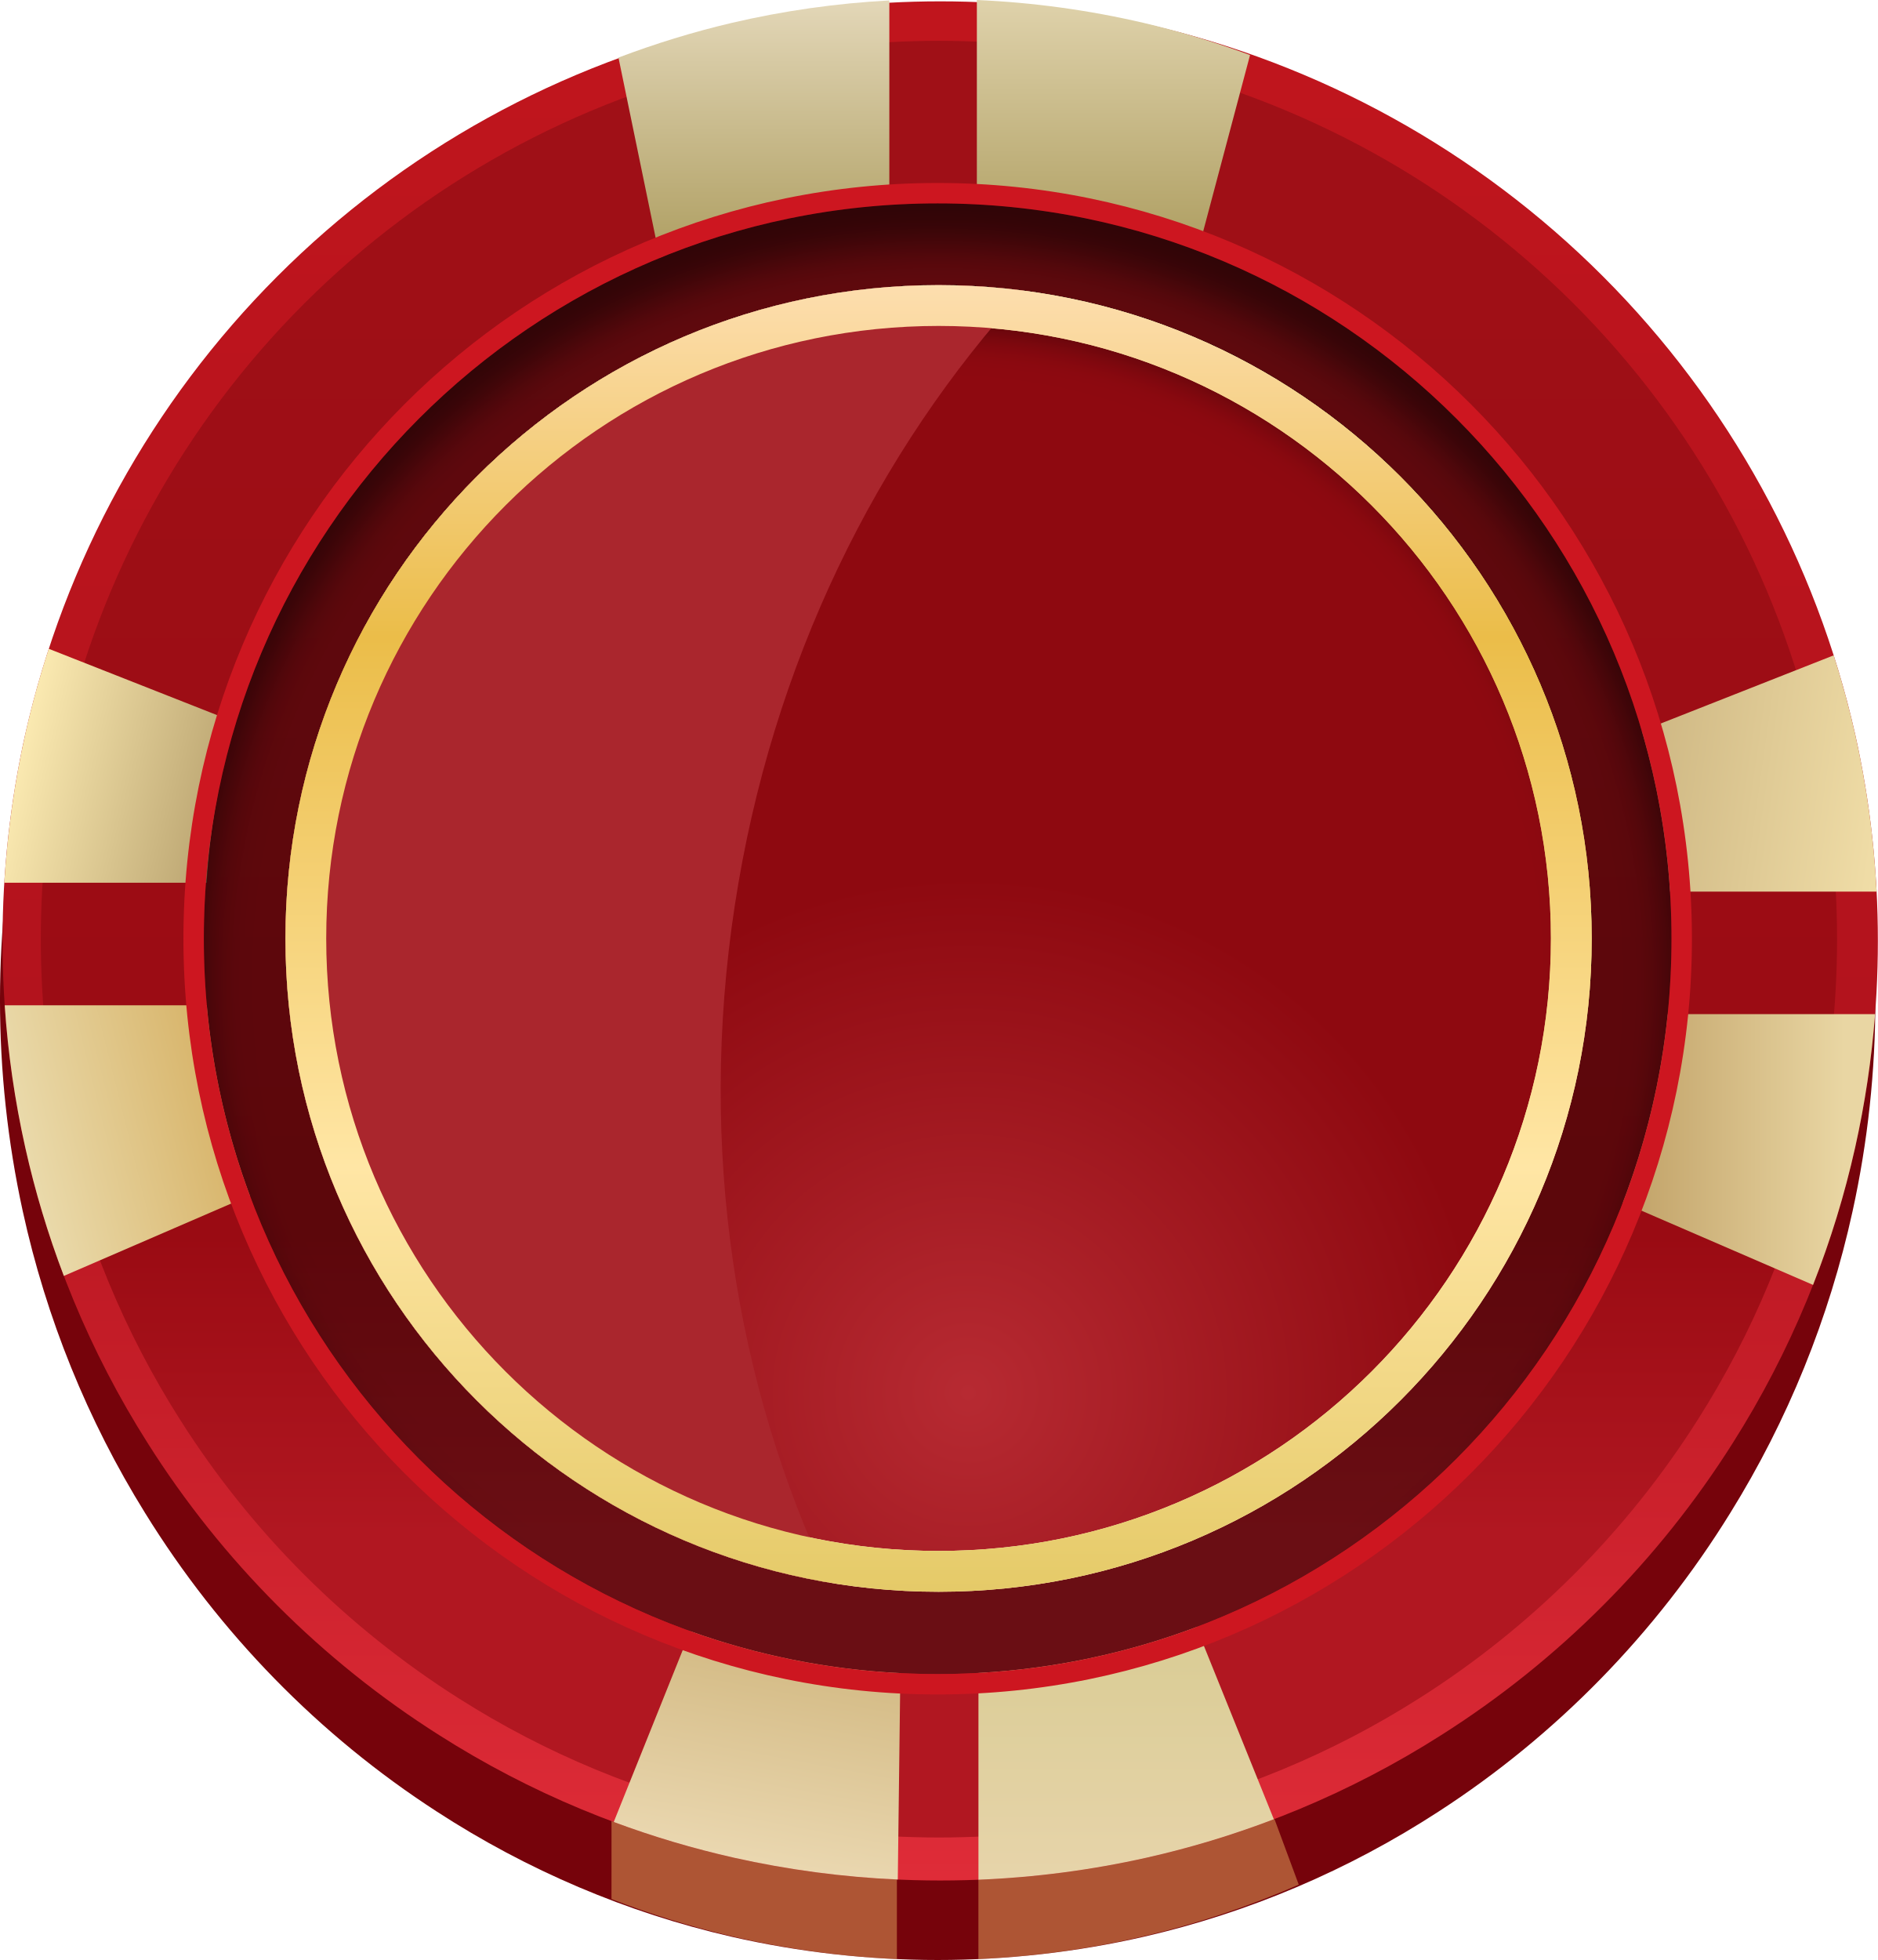
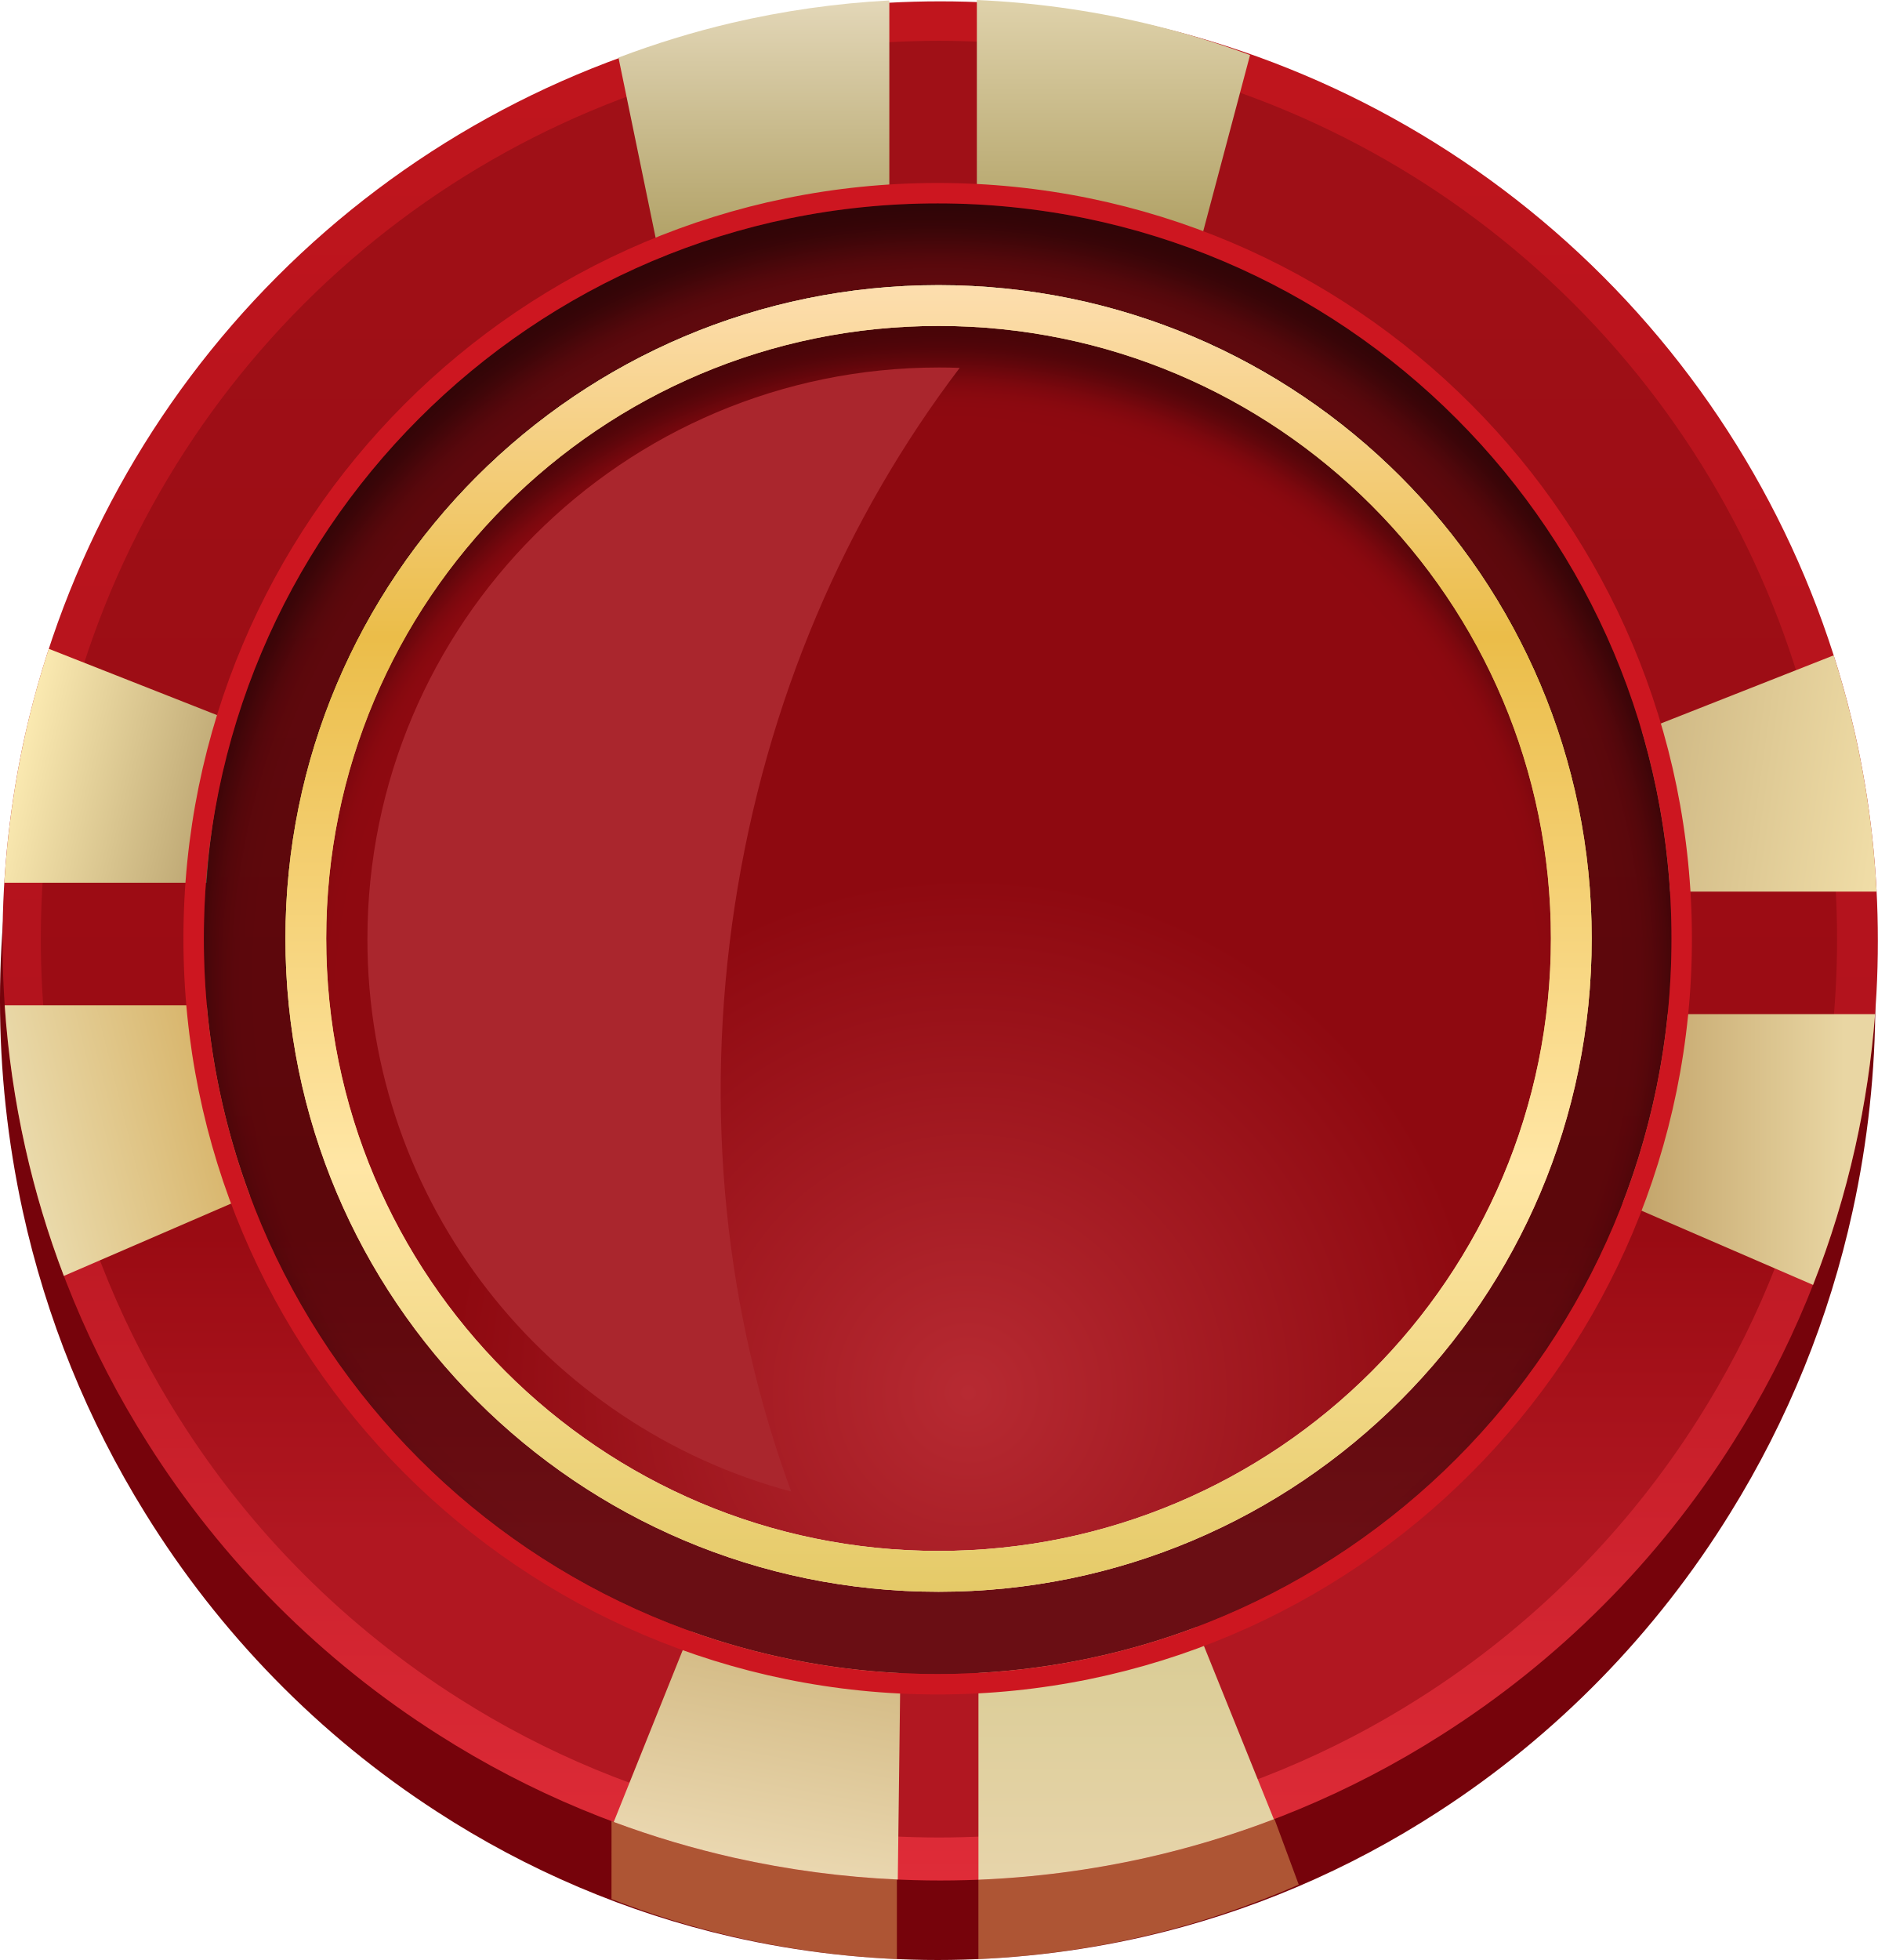
<svg xmlns="http://www.w3.org/2000/svg" width="46" height="48" viewBox="0 0 46 48" fill="none">
  <path d="M45.938 24.49C45.94 26.229 45.753 27.963 45.381 29.66C44.807 32.283 43.793 34.783 42.385 37.051C40.563 40.001 38.123 42.498 35.242 44.363C33.026 45.804 30.583 46.842 28.021 47.43C24.694 48.19 21.244 48.19 17.918 47.43C15.356 46.842 12.913 45.804 10.697 44.363C7.816 42.498 5.376 40.001 3.553 37.051C2.145 34.783 1.131 32.283 0.557 29.66C-0.186 26.254 -0.186 22.722 0.557 19.316C1.516 14.979 3.656 11.008 6.728 7.864C9.801 4.72 13.68 2.531 17.918 1.55C21.244 0.79 24.694 0.79 28.021 1.55C32.258 2.532 36.137 4.721 39.209 7.865C42.281 11.009 44.421 14.979 45.381 19.316C45.753 21.014 45.94 22.75 45.938 24.49Z" fill="#76030B" />
  <path d="M46 23.043C46.001 24.745 45.814 26.442 45.443 28.103C44.869 30.669 43.855 33.117 42.447 35.337C40.624 38.223 38.184 40.668 35.303 42.493C33.087 43.904 30.644 44.919 28.082 45.495C24.756 46.239 21.306 46.239 17.979 45.495C15.417 44.919 12.974 43.904 10.758 42.493C7.877 40.668 5.437 38.223 3.615 35.337C2.207 33.117 1.193 30.669 0.619 28.103C-0.124 24.769 -0.124 21.312 0.619 17.979C1.578 13.734 3.717 9.848 6.79 6.771C9.862 3.693 13.742 1.551 17.979 0.591C21.306 -0.153 24.756 -0.153 28.082 0.591C32.319 1.552 36.198 3.695 39.27 6.772C42.343 9.849 44.483 13.734 45.443 17.979C45.815 19.641 46.001 21.339 46 23.043Z" fill="url(#paint0_linear)" />
  <path d="M45 23C45.001 24.628 44.822 26.25 44.466 27.838C43.916 30.292 42.945 32.632 41.597 34.755C39.851 37.514 37.514 39.851 34.755 41.597C32.632 42.945 30.292 43.916 27.838 44.466C24.652 45.178 21.348 45.178 18.162 44.466C15.708 43.916 13.368 42.945 11.245 41.597C8.486 39.851 6.149 37.514 4.403 34.755C3.055 32.632 2.084 30.292 1.534 27.838C0.822 24.651 0.822 21.346 1.534 18.158C2.452 14.1 4.502 10.384 7.444 7.442C10.387 4.5 14.103 2.451 18.162 1.534C21.348 0.822 24.652 0.822 27.838 1.534C31.896 2.452 35.612 4.501 38.554 7.443C41.497 10.385 43.547 14.1 44.466 18.158C44.822 19.747 45.001 21.371 45 23Z" fill="url(#paint1_linear)" />
  <path fill-rule="evenodd" clip-rule="evenodd" d="M23.967 46.034V47.978C25.328 47.916 26.684 47.73 28.02 47.418C29.32 47.113 30.59 46.69 31.814 46.155L31.219 44.548C30.199 44.938 29.151 45.255 28.082 45.495C26.725 45.798 25.348 45.978 23.967 46.034Z" fill="#E7A85E" fill-opacity="0.5" />
  <path fill-rule="evenodd" clip-rule="evenodd" d="M14.98 44.6L14.979 46.508C15.937 46.879 16.918 47.184 17.918 47.418C19.254 47.73 20.61 47.916 21.97 47.978V46.028C20.631 45.967 19.296 45.789 17.979 45.495C16.958 45.265 15.956 44.966 14.98 44.6Z" fill="#E7A85E" fill-opacity="0.5" />
  <path fill-rule="evenodd" clip-rule="evenodd" d="M44.918 16.049C45.12 16.683 45.295 17.326 45.443 17.979C45.727 19.248 45.903 20.538 45.969 21.835H40.909C40.823 20.477 40.587 19.161 40.218 17.901L44.918 16.049Z" fill="url(#paint2_linear)" />
  <path fill-rule="evenodd" clip-rule="evenodd" d="M39.753 29.452C40.312 27.995 40.688 26.447 40.852 24.836H45.932C45.847 25.935 45.684 27.026 45.443 28.103C45.186 29.252 44.841 30.376 44.412 31.467L39.753 29.452Z" fill="url(#paint3_linear)" />
  <path fill-rule="evenodd" clip-rule="evenodd" d="M23.929 0C25.302 0.06 26.671 0.247 28.02 0.562C28.904 0.771 29.773 1.034 30.621 1.348L29.352 6.121C27.653 5.364 25.83 4.9 23.929 4.783V0Z" fill="url(#paint4_linear)" />
  <path fill-rule="evenodd" clip-rule="evenodd" d="M21.785 0.011V4.798C19.806 4.949 17.915 5.475 16.162 6.317L15.15 1.41C16.052 1.068 16.976 0.784 17.918 0.562C19.194 0.264 20.487 0.08 21.785 0.011Z" fill="url(#paint5_linear)" />
  <path fill-rule="evenodd" clip-rule="evenodd" d="M5.066 24.619C5.211 26.244 5.572 27.806 6.12 29.277L1.564 31.247C1.175 30.225 0.858 29.174 0.619 28.103C0.362 26.953 0.194 25.788 0.115 24.619H5.066Z" fill="url(#paint6_linear)" />
  <path fill-rule="evenodd" clip-rule="evenodd" d="M0.105 21.618C0.18 20.397 0.351 19.18 0.619 17.979C0.778 17.271 0.971 16.574 1.195 15.889L5.751 17.684C5.382 18.944 5.146 20.261 5.06 21.618H0.105Z" fill="url(#paint7_linear)" />
  <path fill-rule="evenodd" clip-rule="evenodd" d="M23.968 40.97C25.837 40.867 27.631 40.478 29.305 39.847L31.204 44.553C30.189 44.941 29.146 45.256 28.082 45.495C26.726 45.798 25.349 45.978 23.968 46.034V40.97Z" fill="url(#paint8_linear)" />
  <path fill-rule="evenodd" clip-rule="evenodd" d="M16.91 39.948C18.53 40.529 20.258 40.884 22.055 40.974L21.992 46.029C20.646 45.969 19.303 45.791 17.98 45.495C16.977 45.269 15.993 44.977 15.034 44.62L16.91 39.948Z" fill="url(#paint9_linear)" />
  <g filter="url(#filter0_i)">
    <path d="M22.969 40.997C32.897 40.997 40.945 32.935 40.945 22.989C40.945 13.044 32.897 4.981 22.969 4.981C13.041 4.981 4.993 13.044 4.993 22.989C4.993 32.935 13.041 40.997 22.969 40.997Z" fill="black" fill-opacity="0.4" />
  </g>
  <path d="M22.969 41.247C33.036 41.247 41.195 33.072 41.195 22.989C41.195 12.906 33.036 4.731 22.969 4.731C12.903 4.731 4.743 12.906 4.743 22.989C4.743 33.072 12.903 41.247 22.969 41.247Z" stroke="#CD1620" stroke-width="0.5" />
  <g filter="url(#filter1_i)">
    <path d="M22.991 38.982C31.827 38.982 38.991 31.819 38.991 22.982C38.991 14.146 31.827 6.982 22.991 6.982C14.154 6.982 6.991 14.146 6.991 22.982C6.991 31.819 14.154 38.982 22.991 38.982Z" fill="url(#paint10_radial)" />
  </g>
  <path d="M38.491 22.982C38.491 31.543 31.551 38.482 22.991 38.482C14.43 38.482 7.491 31.543 7.491 22.982C7.491 14.422 14.43 7.482 22.991 7.482C31.551 7.482 38.491 14.422 38.491 22.982Z" stroke="url(#paint11_linear)" />
-   <path fill-rule="evenodd" clip-rule="evenodd" d="M25.087 7.118C24.401 7.029 23.701 6.982 22.991 6.982C14.154 6.982 6.991 14.146 6.991 22.982C6.991 30.908 12.754 37.488 20.318 38.76C18.016 33.904 17.089 28.137 17.999 22.176C18.903 16.254 21.479 11.057 25.087 7.118Z" fill="#AA262D" />
+   <path fill-rule="evenodd" clip-rule="evenodd" d="M23.509 9.009C23.34 9.003 23.17 9 23 9C15.268 9 9 15.268 9 23C9 29.48 13.403 34.932 19.381 36.528C17.78 32.178 17.225 27.248 17.999 22.176C18.765 17.158 20.731 12.662 23.509 9.009Z" fill="#AA262D" />
  <path fill-rule="evenodd" clip-rule="evenodd" d="M22.991 37.982C31.275 37.982 37.991 31.267 37.991 22.982C37.991 14.698 31.275 7.982 22.991 7.982C14.707 7.982 7.991 14.698 7.991 22.982C7.991 31.267 14.707 37.982 22.991 37.982ZM38.991 22.982C38.991 31.819 31.827 38.982 22.991 38.982C14.154 38.982 6.991 31.819 6.991 22.982C6.991 14.146 14.154 6.982 22.991 6.982C31.827 6.982 38.991 14.146 38.991 22.982Z" fill="url(#paint12_linear)" />
  <defs>
    <filter id="filter0_i" x="4.493" y="4.481" width="36.952" height="38.016" filterUnits="userSpaceOnUse" color-interpolation-filters="sRGB">
      <feFlood flood-opacity="0" result="BackgroundImageFix" />
      <feBlend mode="normal" in="SourceGraphic" in2="BackgroundImageFix" result="shape" />
      <feColorMatrix in="SourceAlpha" type="matrix" values="0 0 0 0 0 0 0 0 0 0 0 0 0 0 0 0 0 0 127 0" result="hardAlpha" />
      <feOffset dy="1" />
      <feGaussianBlur stdDeviation="0.5" />
      <feComposite in2="hardAlpha" operator="arithmetic" k2="-1" k3="1" />
      <feColorMatrix type="matrix" values="0 0 0 0 0 0 0 0 0 0 0 0 0 0 0 0 0 0 0.5 0" />
      <feBlend mode="normal" in2="shape" result="effect1_innerShadow" />
    </filter>
    <filter id="filter1_i" x="6.991" y="6.982" width="32" height="33" filterUnits="userSpaceOnUse" color-interpolation-filters="sRGB">
      <feFlood flood-opacity="0" result="BackgroundImageFix" />
      <feBlend mode="normal" in="SourceGraphic" in2="BackgroundImageFix" result="shape" />
      <feColorMatrix in="SourceAlpha" type="matrix" values="0 0 0 0 0 0 0 0 0 0 0 0 0 0 0 0 0 0 127 0" result="hardAlpha" />
-       <feOffset dy="1" />
+       <feOffset dy="2" />
      <feGaussianBlur stdDeviation="0.5" />
      <feComposite in2="hardAlpha" operator="arithmetic" k2="-1" k3="1" />
      <feColorMatrix type="matrix" values="0 0 0 0 0 0 0 0 0 0 0 0 0 0 0 0 0 0 0.5 0" />
      <feBlend mode="normal" in2="shape" result="effect1_innerShadow" />
    </filter>
    <linearGradient id="paint0_linear" x1="23.031" y1="0.033" x2="23.031" y2="46.053" gradientUnits="userSpaceOnUse">
      <stop stop-color="#C0151D" />
      <stop offset="0.54" stop-color="#B3131D" />
      <stop offset="1" stop-color="#DF2C38" />
    </linearGradient>
    <linearGradient id="paint1_linear" x1="23" y1="1" x2="23" y2="45" gradientUnits="userSpaceOnUse">
      <stop stop-color="#A01017" />
      <stop offset="0.665" stop-color="#9A0B13" />
      <stop offset="0.831" stop-color="#B11721" />
    </linearGradient>
    <linearGradient id="paint2_linear" x1="40" y1="18.979" x2="47" y2="19.979" gradientUnits="userSpaceOnUse">
      <stop stop-color="#CDB682" />
      <stop offset="0.878" stop-color="#F0DDA7" />
    </linearGradient>
    <linearGradient id="paint3_linear" x1="40" y1="27.979" x2="46" y2="27.979" gradientUnits="userSpaceOnUse">
      <stop stop-color="#C2A369" />
      <stop offset="0.863" stop-color="#E9D6A3" />
    </linearGradient>
    <linearGradient id="paint4_linear" x1="27.275" y1="0" x2="27.275" y2="6.121" gradientUnits="userSpaceOnUse">
      <stop stop-color="#DFD2AB" />
      <stop offset="1" stop-color="#AE9E61" />
    </linearGradient>
    <linearGradient id="paint5_linear" x1="18.468" y1="0.011" x2="18.468" y2="6.317" gradientUnits="userSpaceOnUse">
      <stop stop-color="#E3D7B8" />
      <stop offset="1" stop-color="#AE9E61" />
    </linearGradient>
    <linearGradient id="paint6_linear" x1="6" y1="26.479" x2="1.11032e-07" y2="27.979" gradientUnits="userSpaceOnUse">
      <stop stop-color="#D5AF61" />
      <stop offset="1" stop-color="#ECDEB2" />
    </linearGradient>
    <linearGradient id="paint7_linear" x1="3.80445e-08" y1="18.979" x2="6" y2="20.479" gradientUnits="userSpaceOnUse">
      <stop stop-color="#FFEEB5" />
      <stop offset="1" stop-color="#B29B68" />
    </linearGradient>
    <linearGradient id="paint8_linear" x1="27.586" y1="39.847" x2="27.586" y2="46.034" gradientUnits="userSpaceOnUse">
      <stop stop-color="#DCC593" />
      <stop offset="0" stop-color="#D9CC94" />
      <stop offset="1" stop-color="#E7D4AA" />
    </linearGradient>
    <linearGradient id="paint9_linear" x1="20.5" y1="39.979" x2="19" y2="47.979" gradientUnits="userSpaceOnUse">
      <stop stop-color="#D0B67E" />
      <stop offset="1" stop-color="#F4E4C3" />
    </linearGradient>
    <radialGradient id="paint10_radial" cx="0" cy="0" r="1" gradientUnits="userSpaceOnUse" gradientTransform="translate(23.7151 34.0854) rotate(90) scale(15.3089)">
      <stop stop-color="#B72A32" />
      <stop offset="0.825" stop-color="#8E0910" />
    </radialGradient>
    <linearGradient id="paint11_linear" x1="22.991" y1="6.982" x2="22.991" y2="38.982" gradientUnits="userSpaceOnUse">
      <stop stop-color="#FDDEAF" />
      <stop offset="0.269" stop-color="#D7AD54" />
      <stop offset="1" stop-color="#FDF8CB" />
    </linearGradient>
    <linearGradient id="paint12_linear" x1="22.991" y1="6.982" x2="22.991" y2="38.982" gradientUnits="userSpaceOnUse">
      <stop stop-color="#FDDEAF" />
      <stop offset="0.269" stop-color="#EBBD49" />
      <stop offset="0.675" stop-color="#FFE6A5" />
      <stop offset="1" stop-color="#E5CA68" />
    </linearGradient>
  </defs>
</svg>
